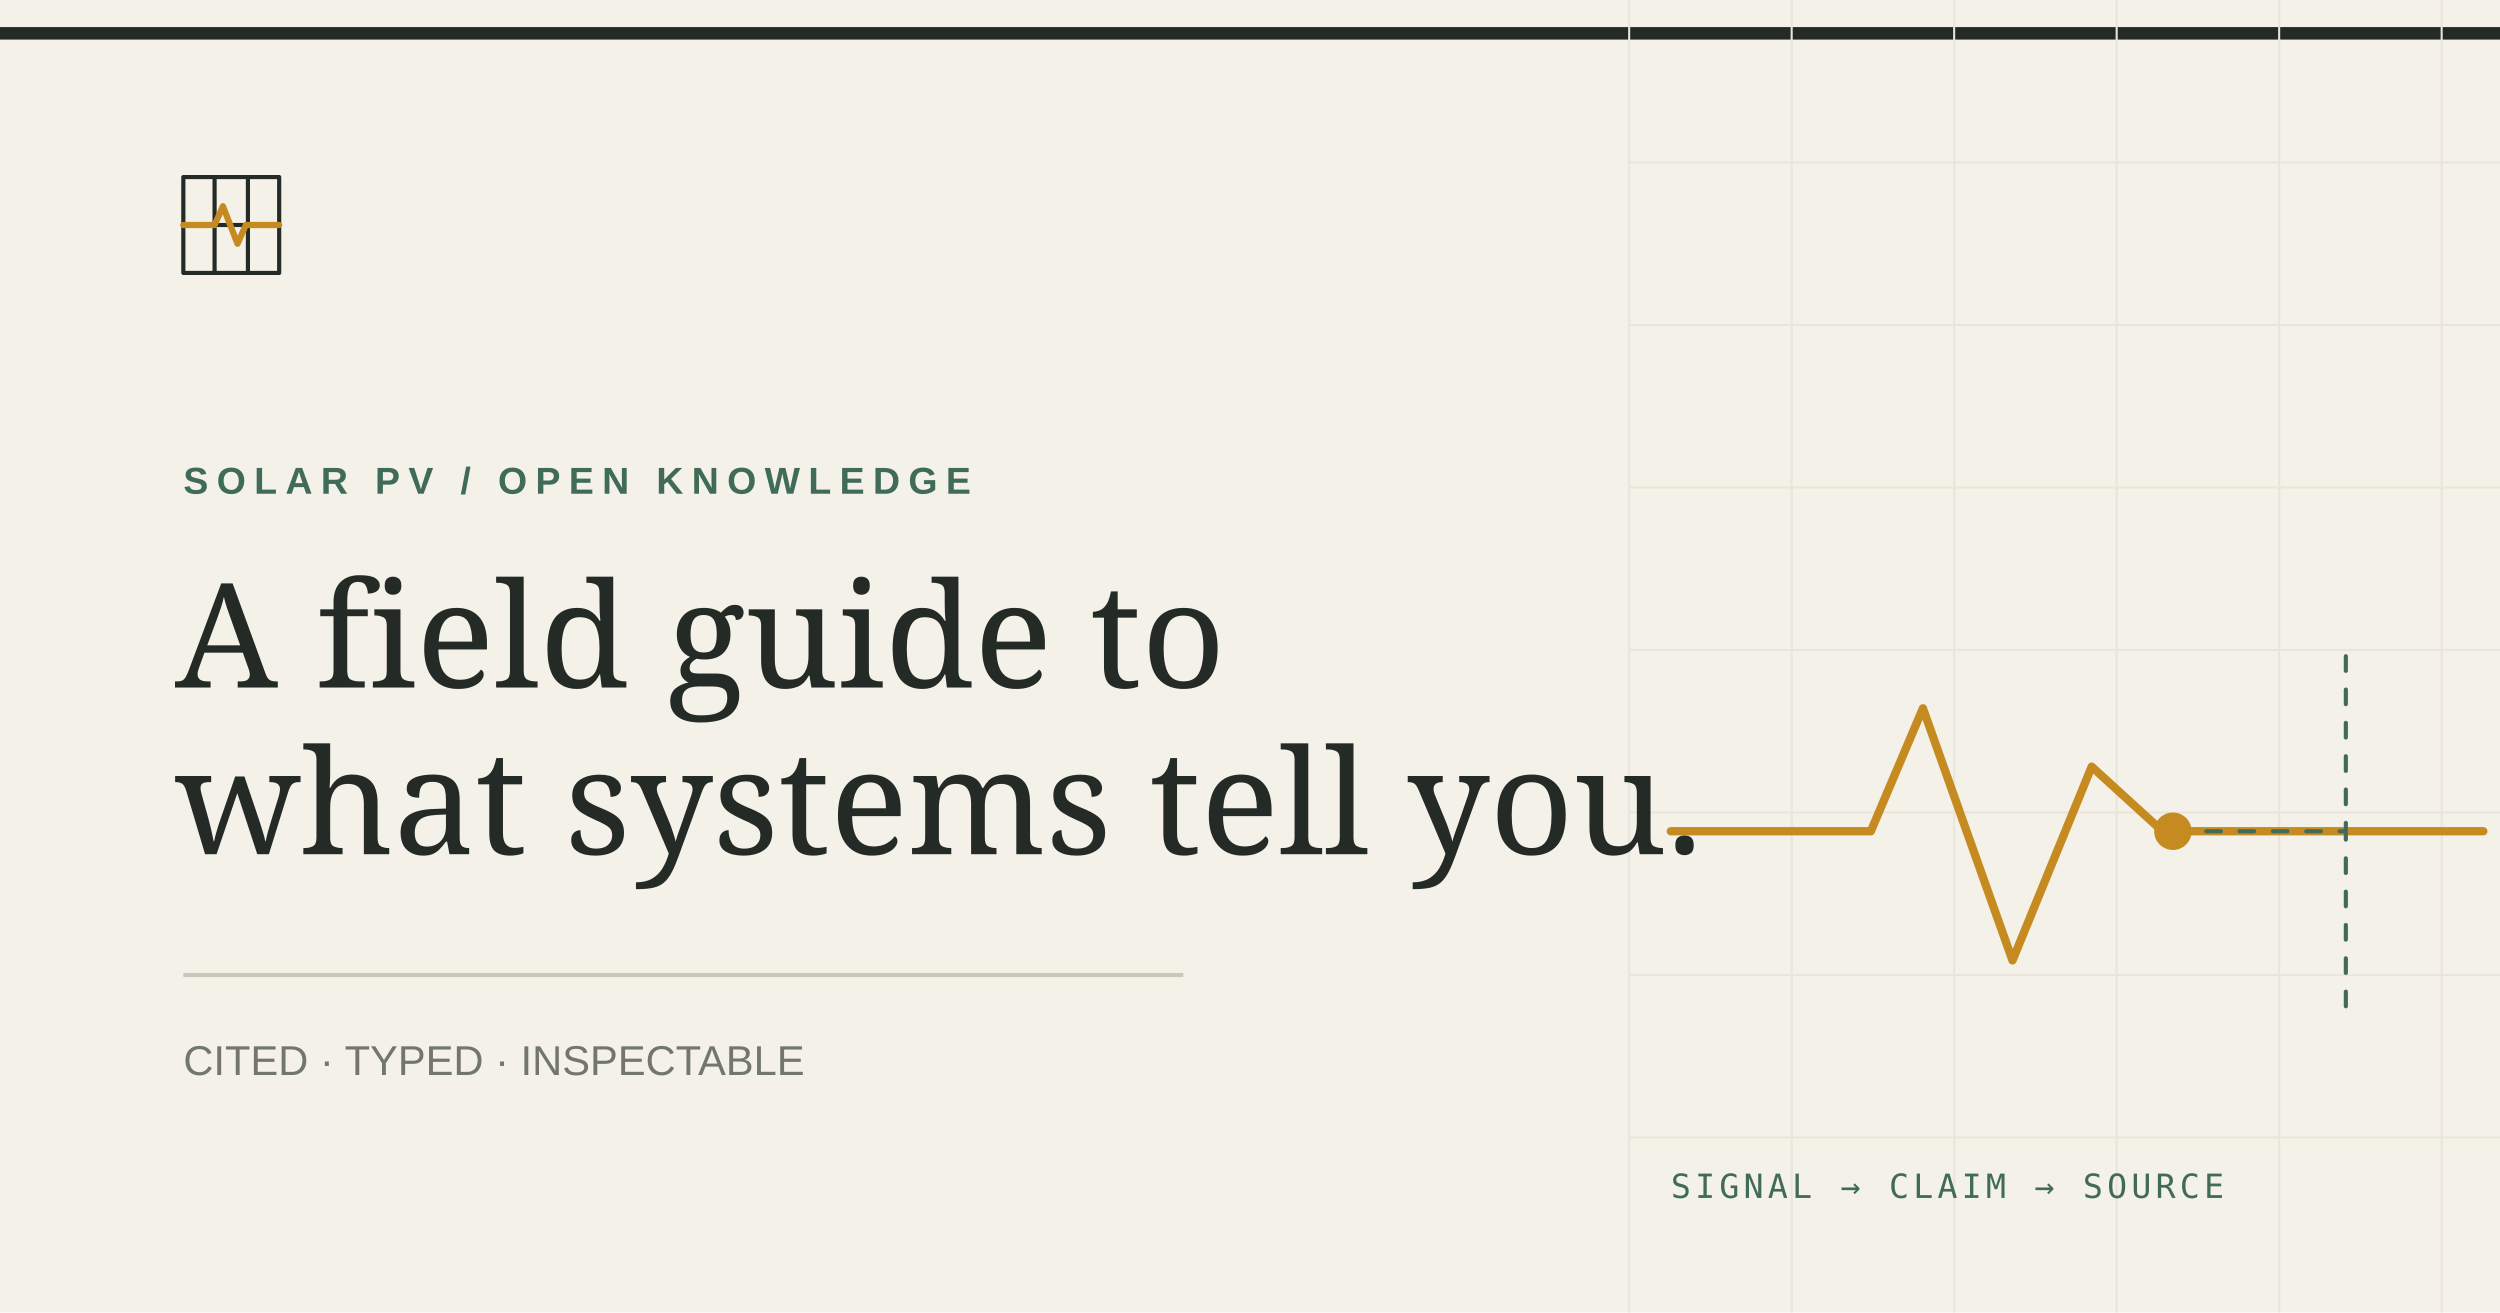
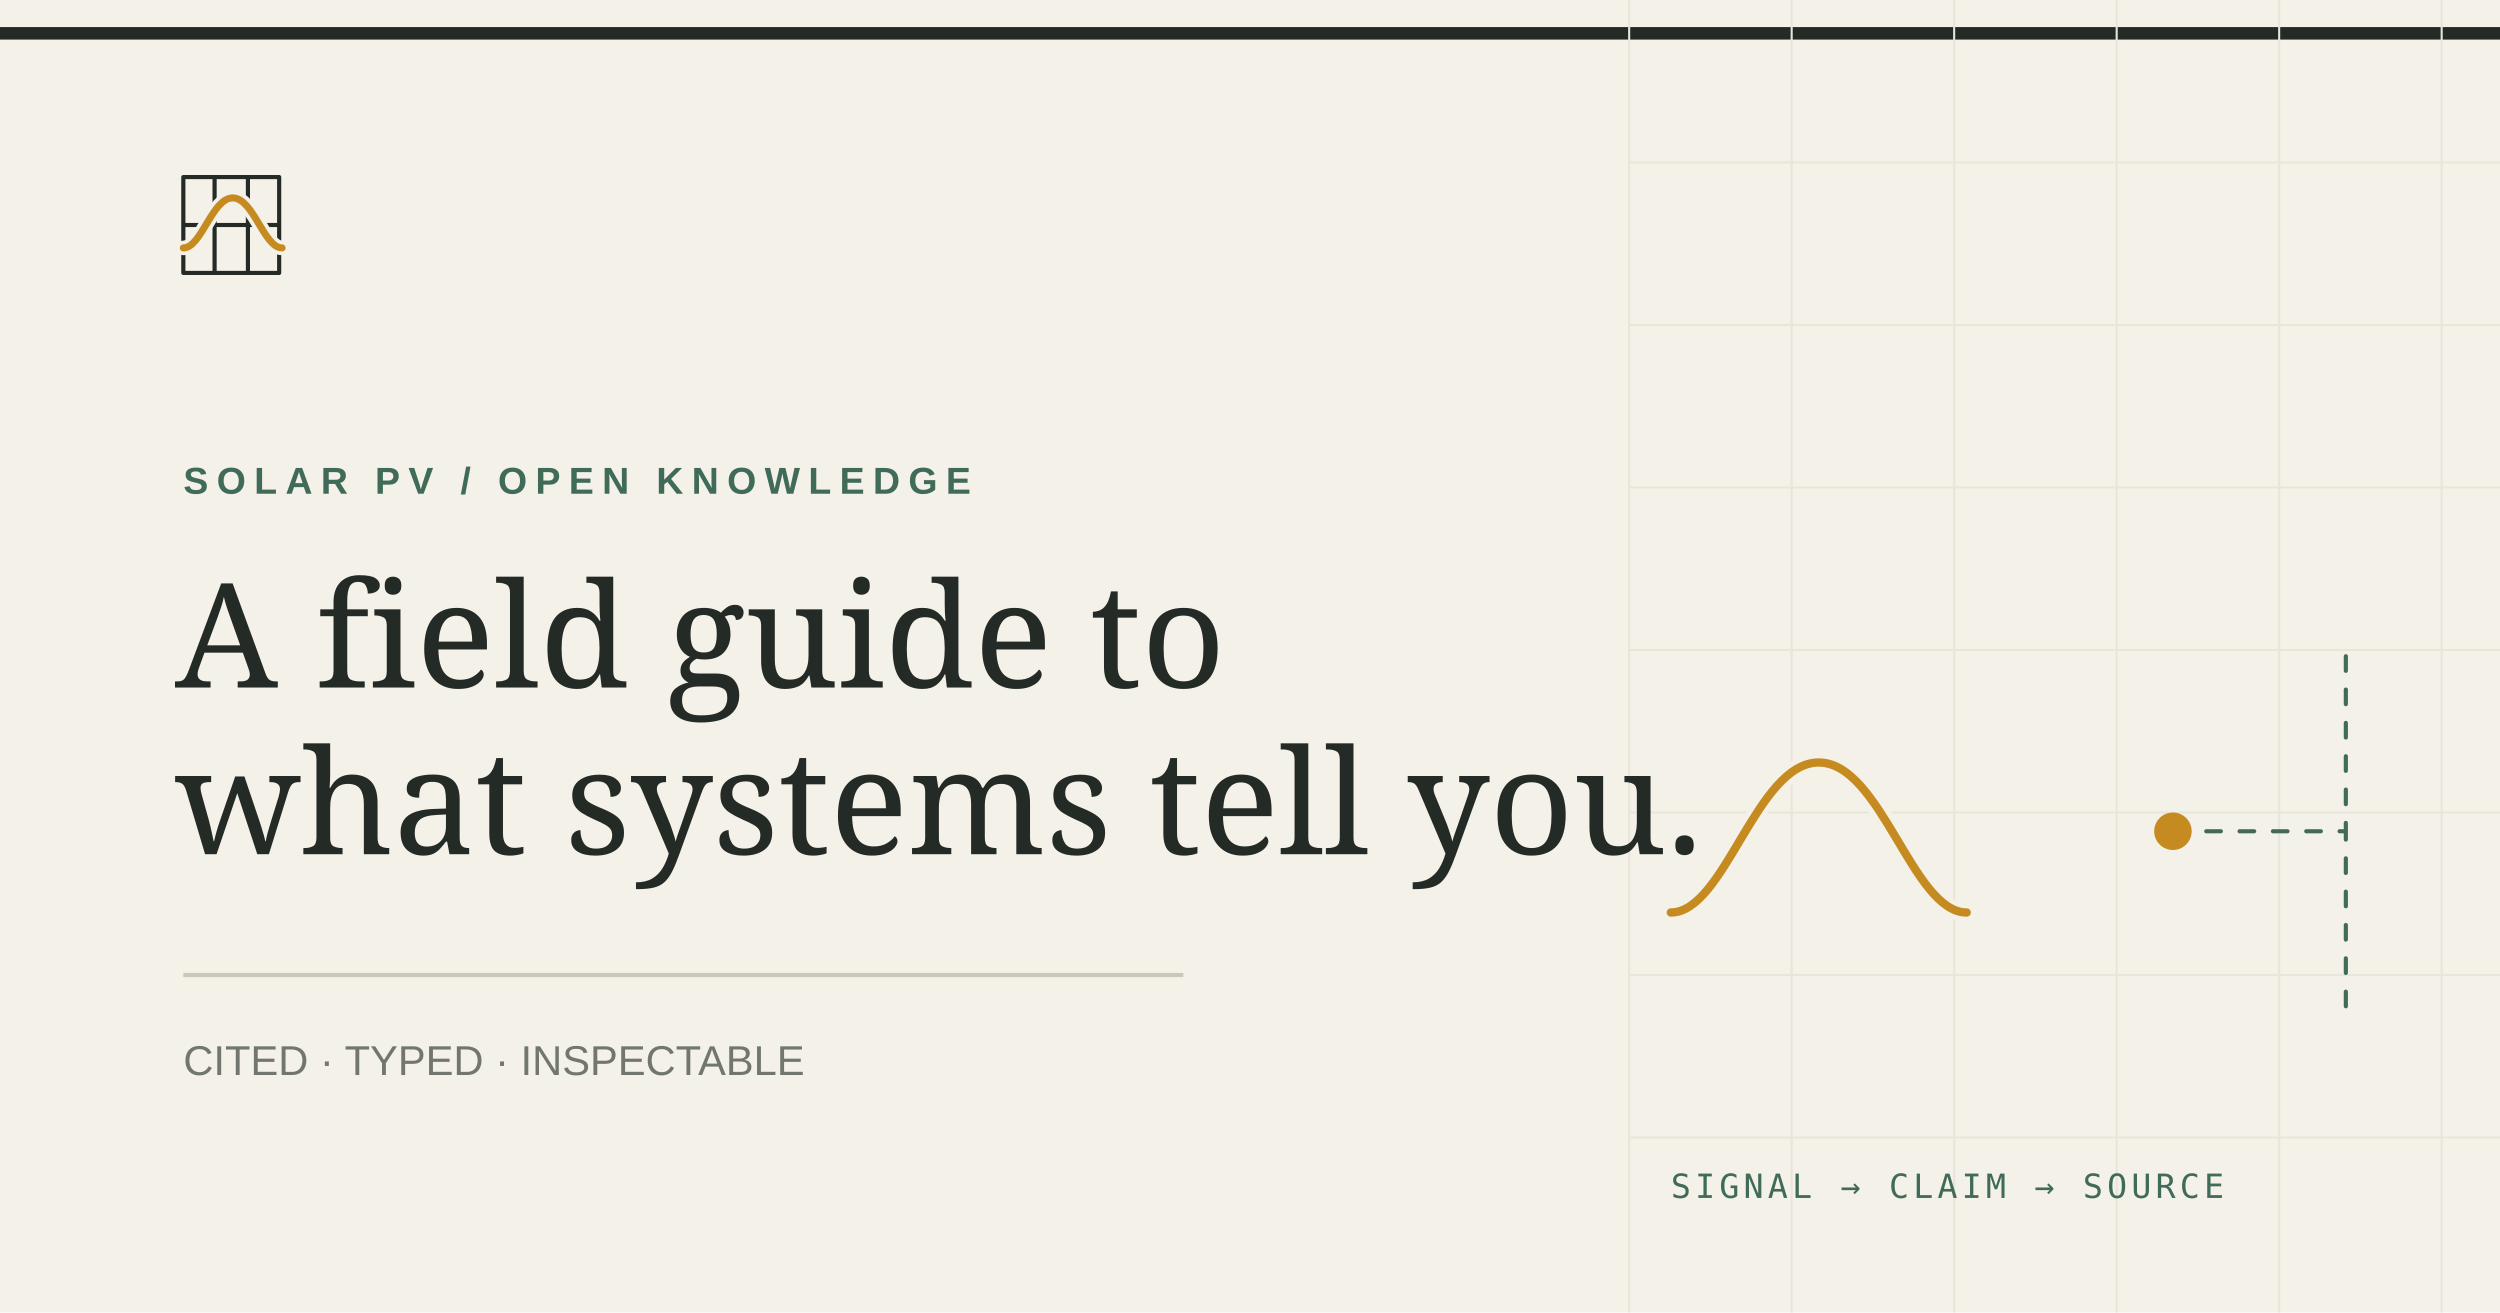
<svg xmlns="http://www.w3.org/2000/svg" width="1200" height="630" viewBox="0 0 1200 630">
  <rect width="1200" height="630" fill="#f4f1e9" />
  <path d="M0 16h1200" stroke="#242a25" stroke-width="6" />
  <path d="M782 0v630M860 0v630M938 0v630M1016 0v630M1094 0v630M1172 0v630" stroke="#e9e5da" stroke-width="1" />
  <path d="M782 78h418M782 156h418M782 234h418M782 312h418M782 390h418M782 468h418M782 546h418" stroke="#e9e5da" stroke-width="1" />
  <g fill="none" stroke="#242a25" stroke-linecap="round" stroke-linejoin="round">
    <path d="M88 85h46v46H88zM103 85v46M119 85v46M88 108h46" stroke-width="2" />
-     <path d="M88 108h15l4-9 7 18 4-9h16" stroke="#c68b20" stroke-width="3" />
+     <path d="M88 119c8.7 0 13.8-24 23.7-24s15 24 23.7 24" stroke="#f4f1e9" stroke-width="7" />
+     <path d="M88 119c8.7 0 13.8-24 23.7-24s15 24 23.7 24" stroke="#c68b20" stroke-width="3.4" />
  </g>
  <text x="88" y="237" fill="#416b59" font-family="Arial, sans-serif" font-size="18" font-weight="700" letter-spacing="4">SOLAR PV / OPEN KNOWLEDGE</text>
  <text x="84" y="330" fill="#242a25" font-family="Georgia, serif" font-size="70">A field guide to</text>
  <text x="84" y="410" fill="#242a25" font-family="Georgia, serif" font-size="70">what systems tell you.</text>
  <path d="M88 468h480" stroke="#c9c8bb" stroke-width="2" />
  <text x="88" y="516" fill="#71776e" font-family="Arial, sans-serif" font-size="20">CITED · TYPED · INSPECTABLE</text>
  <g fill="none" stroke-linecap="round" stroke-linejoin="round">
-     <path d="M802 399h96l25-59 43 121 38-93 34 31h154" stroke="#c68b20" stroke-width="4" />
+     <path d="M802 438c26 0 41-72 71-72s45 72 71 72" stroke="#f4f1e9" stroke-width="9" />
+     <path d="M802 438c26 0 41-72 71-72s45 72 71 72" stroke="#c68b20" stroke-width="4" />
    <path d="M1043 399h83v-90M1043 399h83v90" stroke="#416b59" stroke-width="2" stroke-dasharray="7 9" />
  </g>
  <circle cx="1043" cy="399" r="9" fill="#c68b20" />
  <text x="802" y="575" fill="#416b59" font-family="monospace" font-size="16" letter-spacing="2">SIGNAL → CLAIM → SOURCE</text>
</svg>
